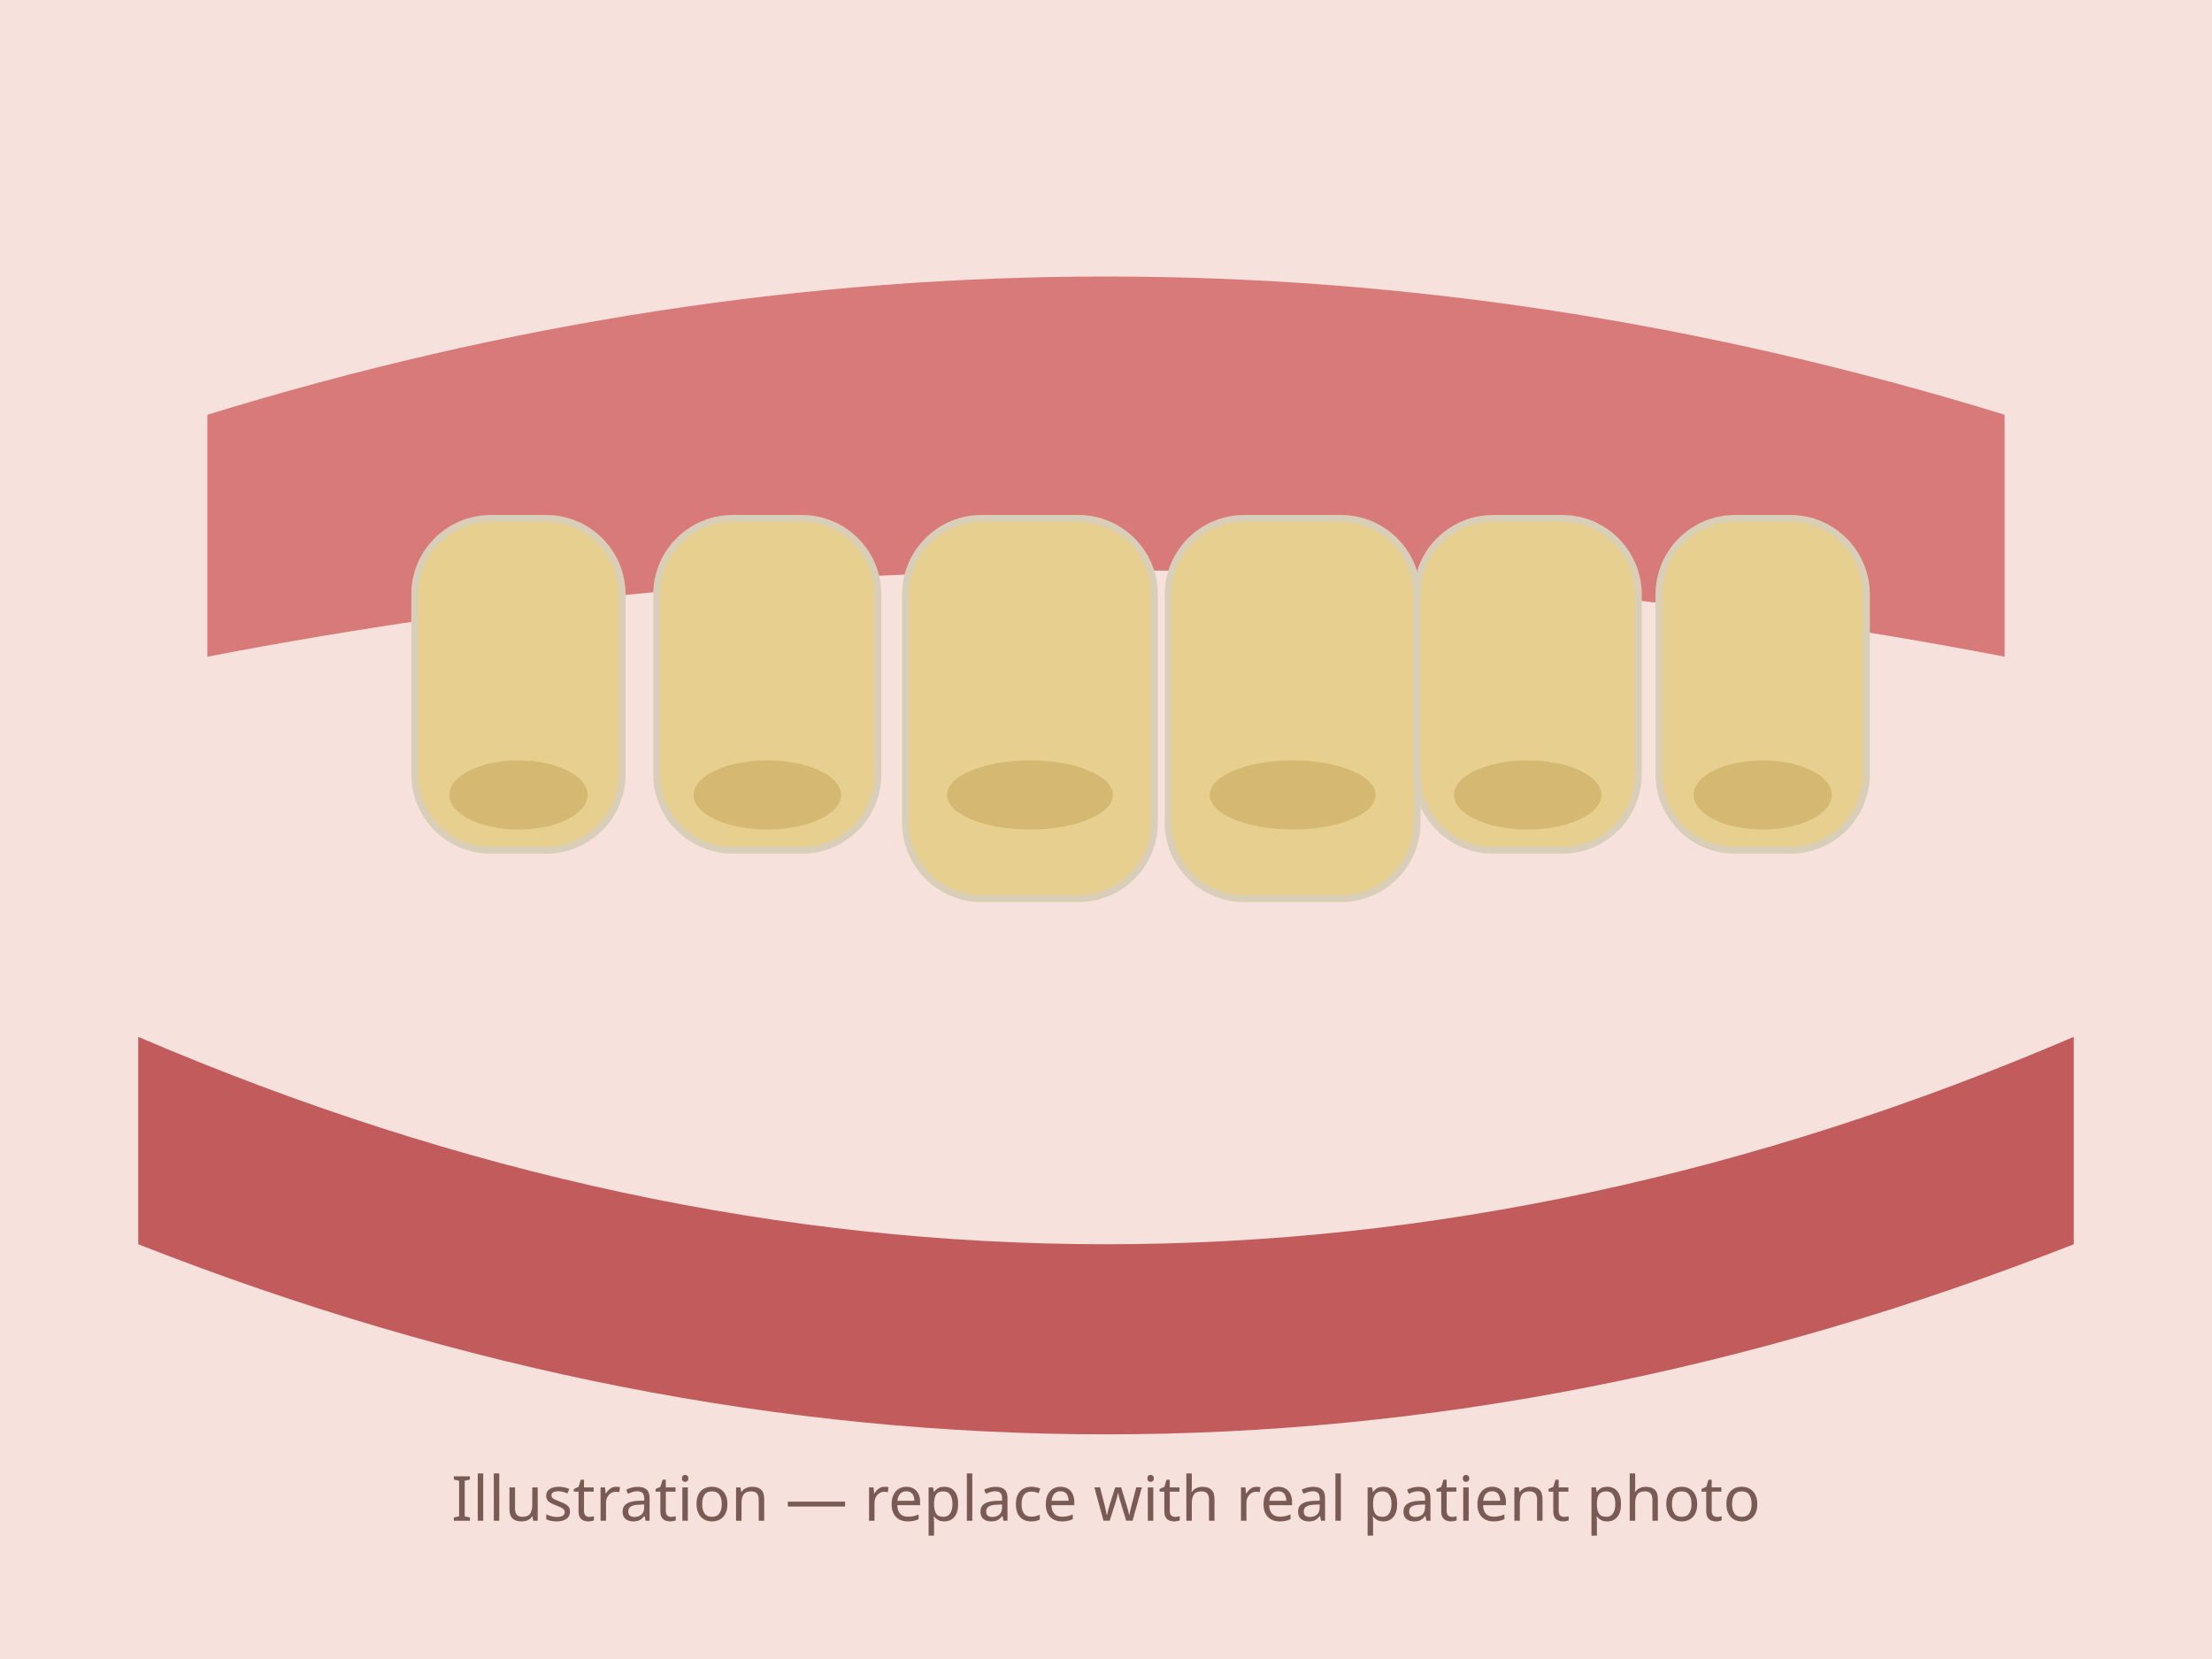
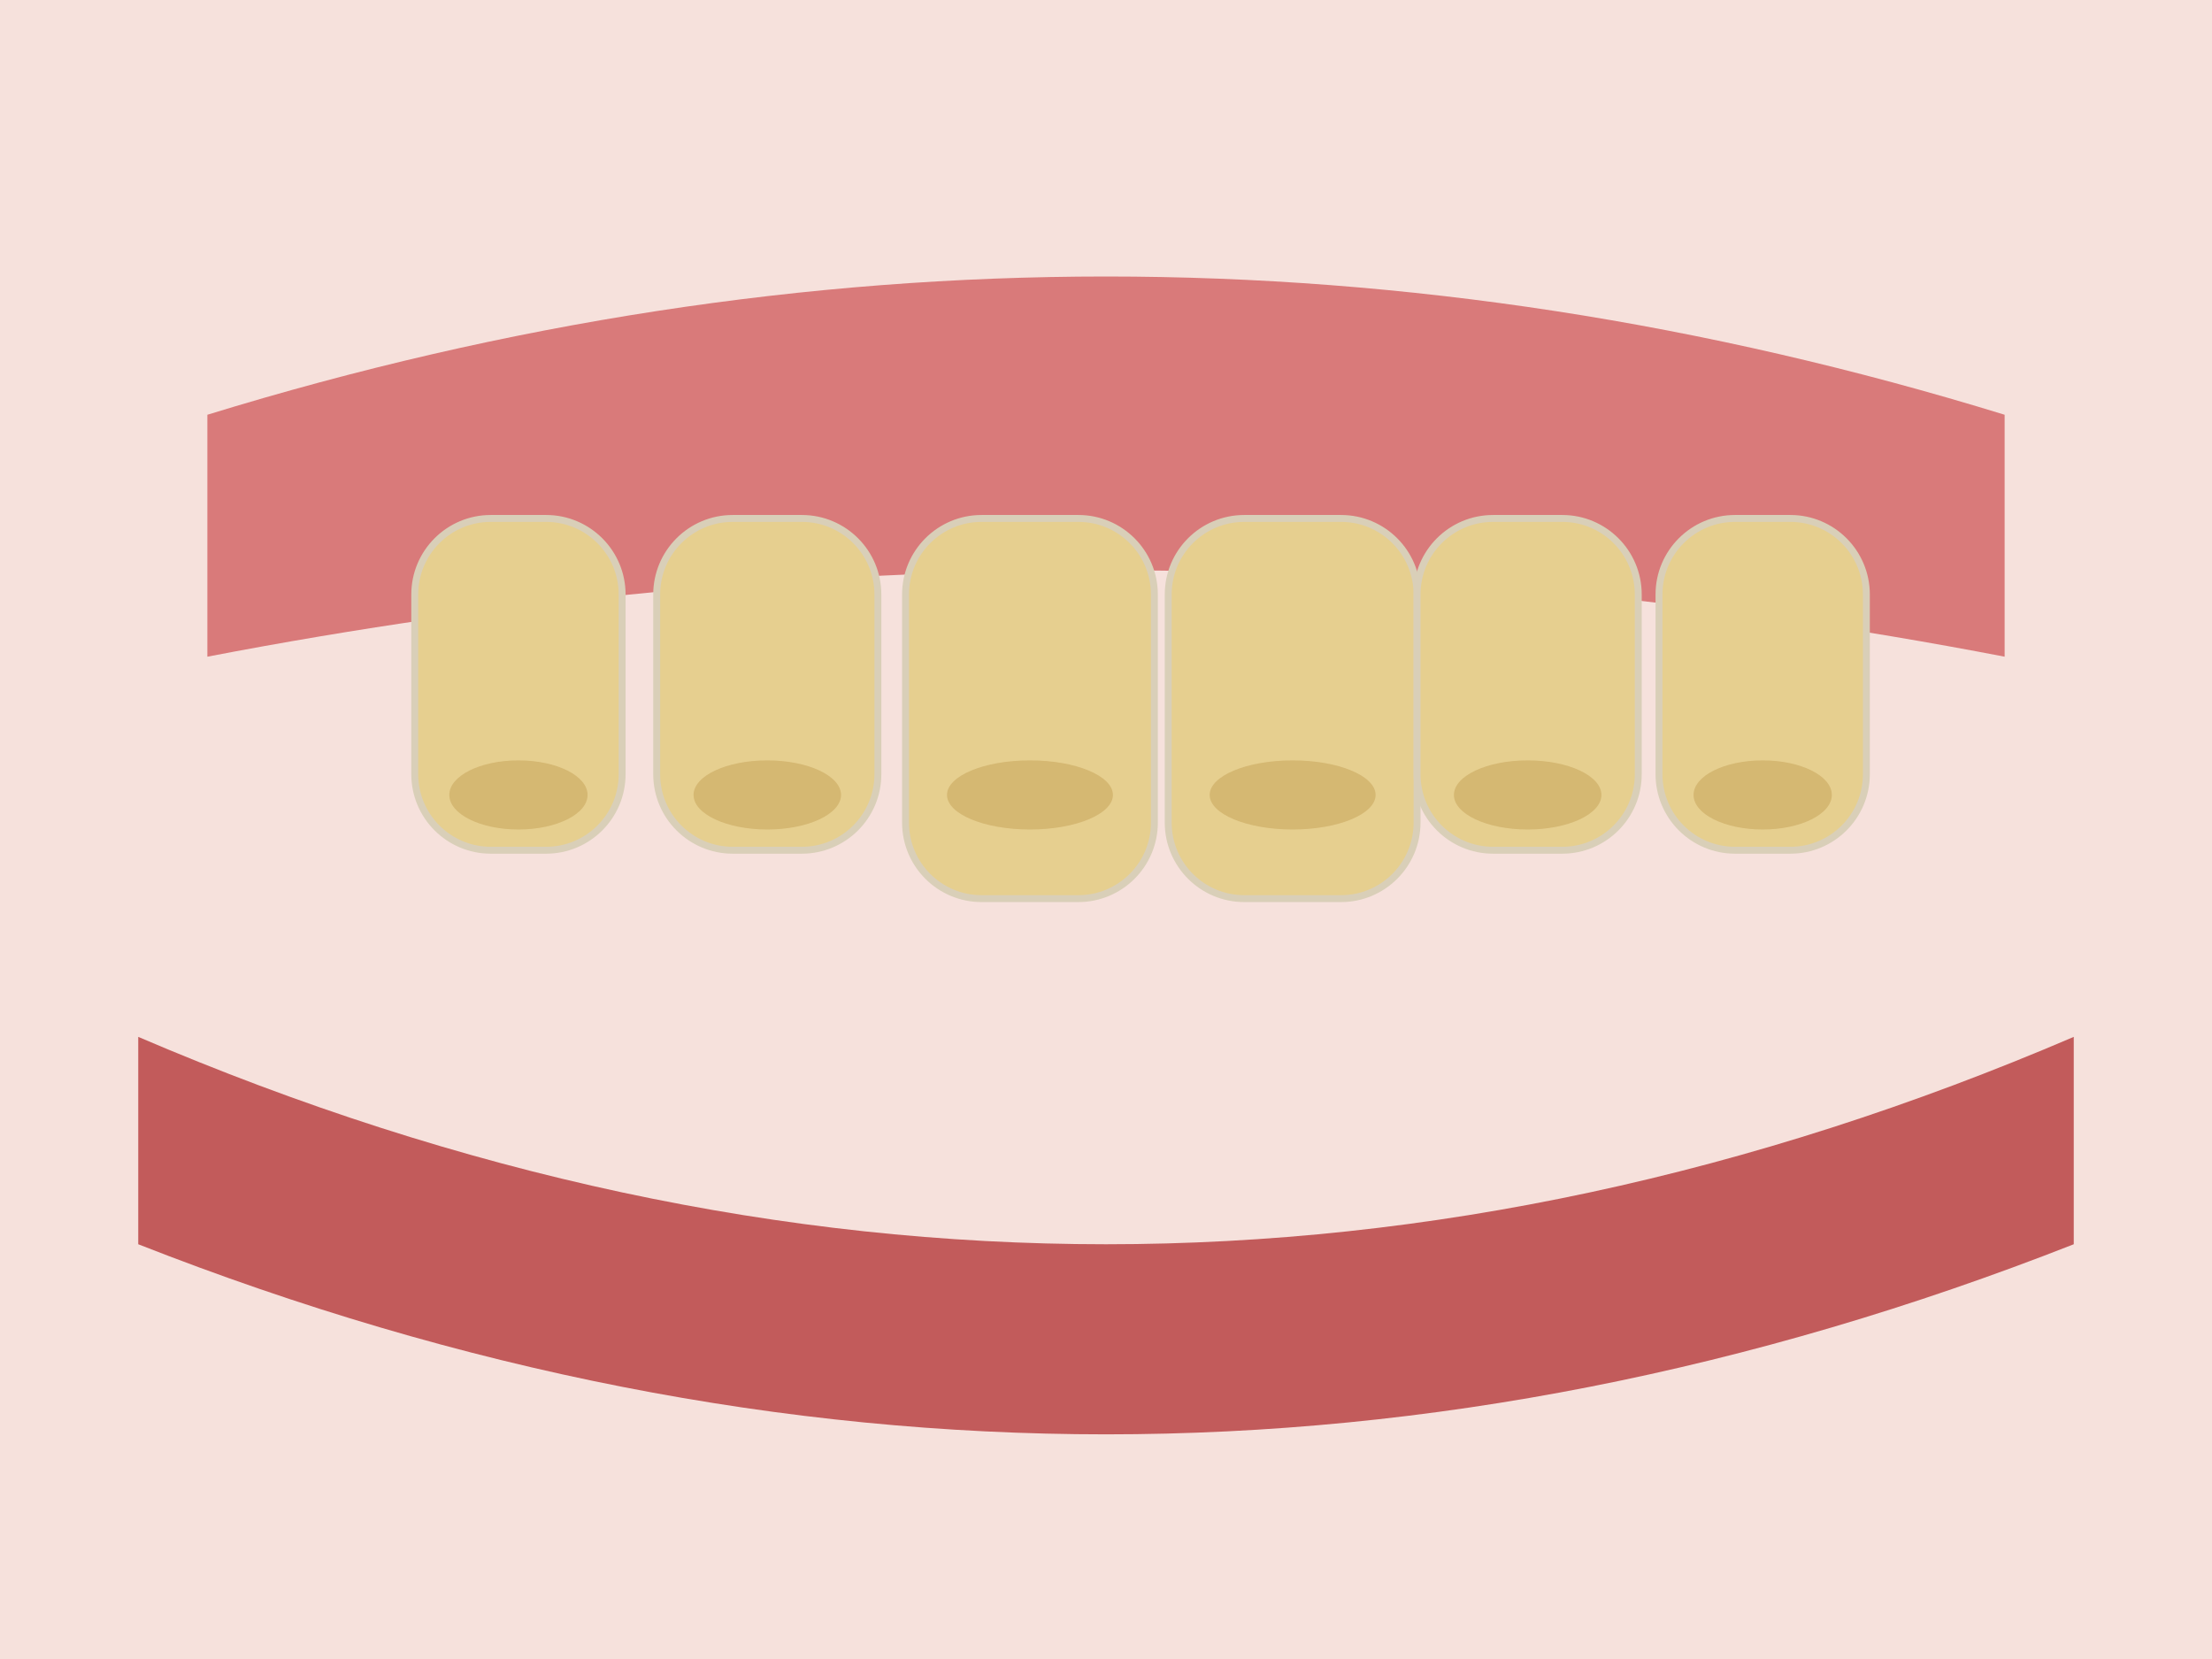
<svg xmlns="http://www.w3.org/2000/svg" viewBox="0 0 640 480">
  <rect width="640" height="480" fill="#f6e1dc" />
  <path d="M60 120 Q320 40 580 120 L580 190 Q320 140 60 190z" fill="#d97a7a" />
  <path d="M40 300 Q320 420 600 300 L600 360 Q320 470 40 360z" fill="#c25b5b" />
  <rect x="120" y="150" width="60" height="96" rx="22" fill="#e6cf8f" stroke="#d9cfb8" stroke-width="2" transform="rotate(0 150.0 200)" />
  <ellipse cx="150.0" cy="230" rx="20.0" ry="10" fill="#b58b3c" opacity=".35" transform="rotate(0 150.0 200)" />
  <rect x="190" y="150" width="64" height="96" rx="22" fill="#e6cf8f" stroke="#d9cfb8" stroke-width="2" transform="rotate(0 222.0 200)" />
  <ellipse cx="222.0" cy="230" rx="21.333" ry="10" fill="#b58b3c" opacity=".35" transform="rotate(0 222.0 200)" />
  <rect x="262" y="150" width="72" height="110" rx="22" fill="#e6cf8f" stroke="#d9cfb8" stroke-width="2" transform="rotate(0 298.0 200)" />
  <ellipse cx="298.0" cy="230" rx="24.0" ry="10" fill="#b58b3c" opacity=".35" transform="rotate(0 298.0 200)" />
  <rect x="338" y="150" width="72" height="110" rx="22" fill="#e6cf8f" stroke="#d9cfb8" stroke-width="2" transform="rotate(0 374.0 200)" />
  <ellipse cx="374.0" cy="230" rx="24.0" ry="10" fill="#b58b3c" opacity=".35" transform="rotate(0 374.0 200)" />
  <rect x="410" y="150" width="64" height="96" rx="22" fill="#e6cf8f" stroke="#d9cfb8" stroke-width="2" transform="rotate(0 442.0 200)" />
  <ellipse cx="442.0" cy="230" rx="21.333" ry="10" fill="#b58b3c" opacity=".35" transform="rotate(0 442.0 200)" />
  <rect x="480" y="150" width="60" height="96" rx="22" fill="#e6cf8f" stroke="#d9cfb8" stroke-width="2" transform="rotate(0 510.0 200)" />
  <ellipse cx="510.0" cy="230" rx="20.0" ry="10" fill="#b58b3c" opacity=".35" transform="rotate(0 510.0 200)" />
-   <text x="320" y="440" text-anchor="middle" font-family="sans-serif" font-size="18" fill="#7a5a55">Illustration — replace with real patient photo</text>
</svg>
